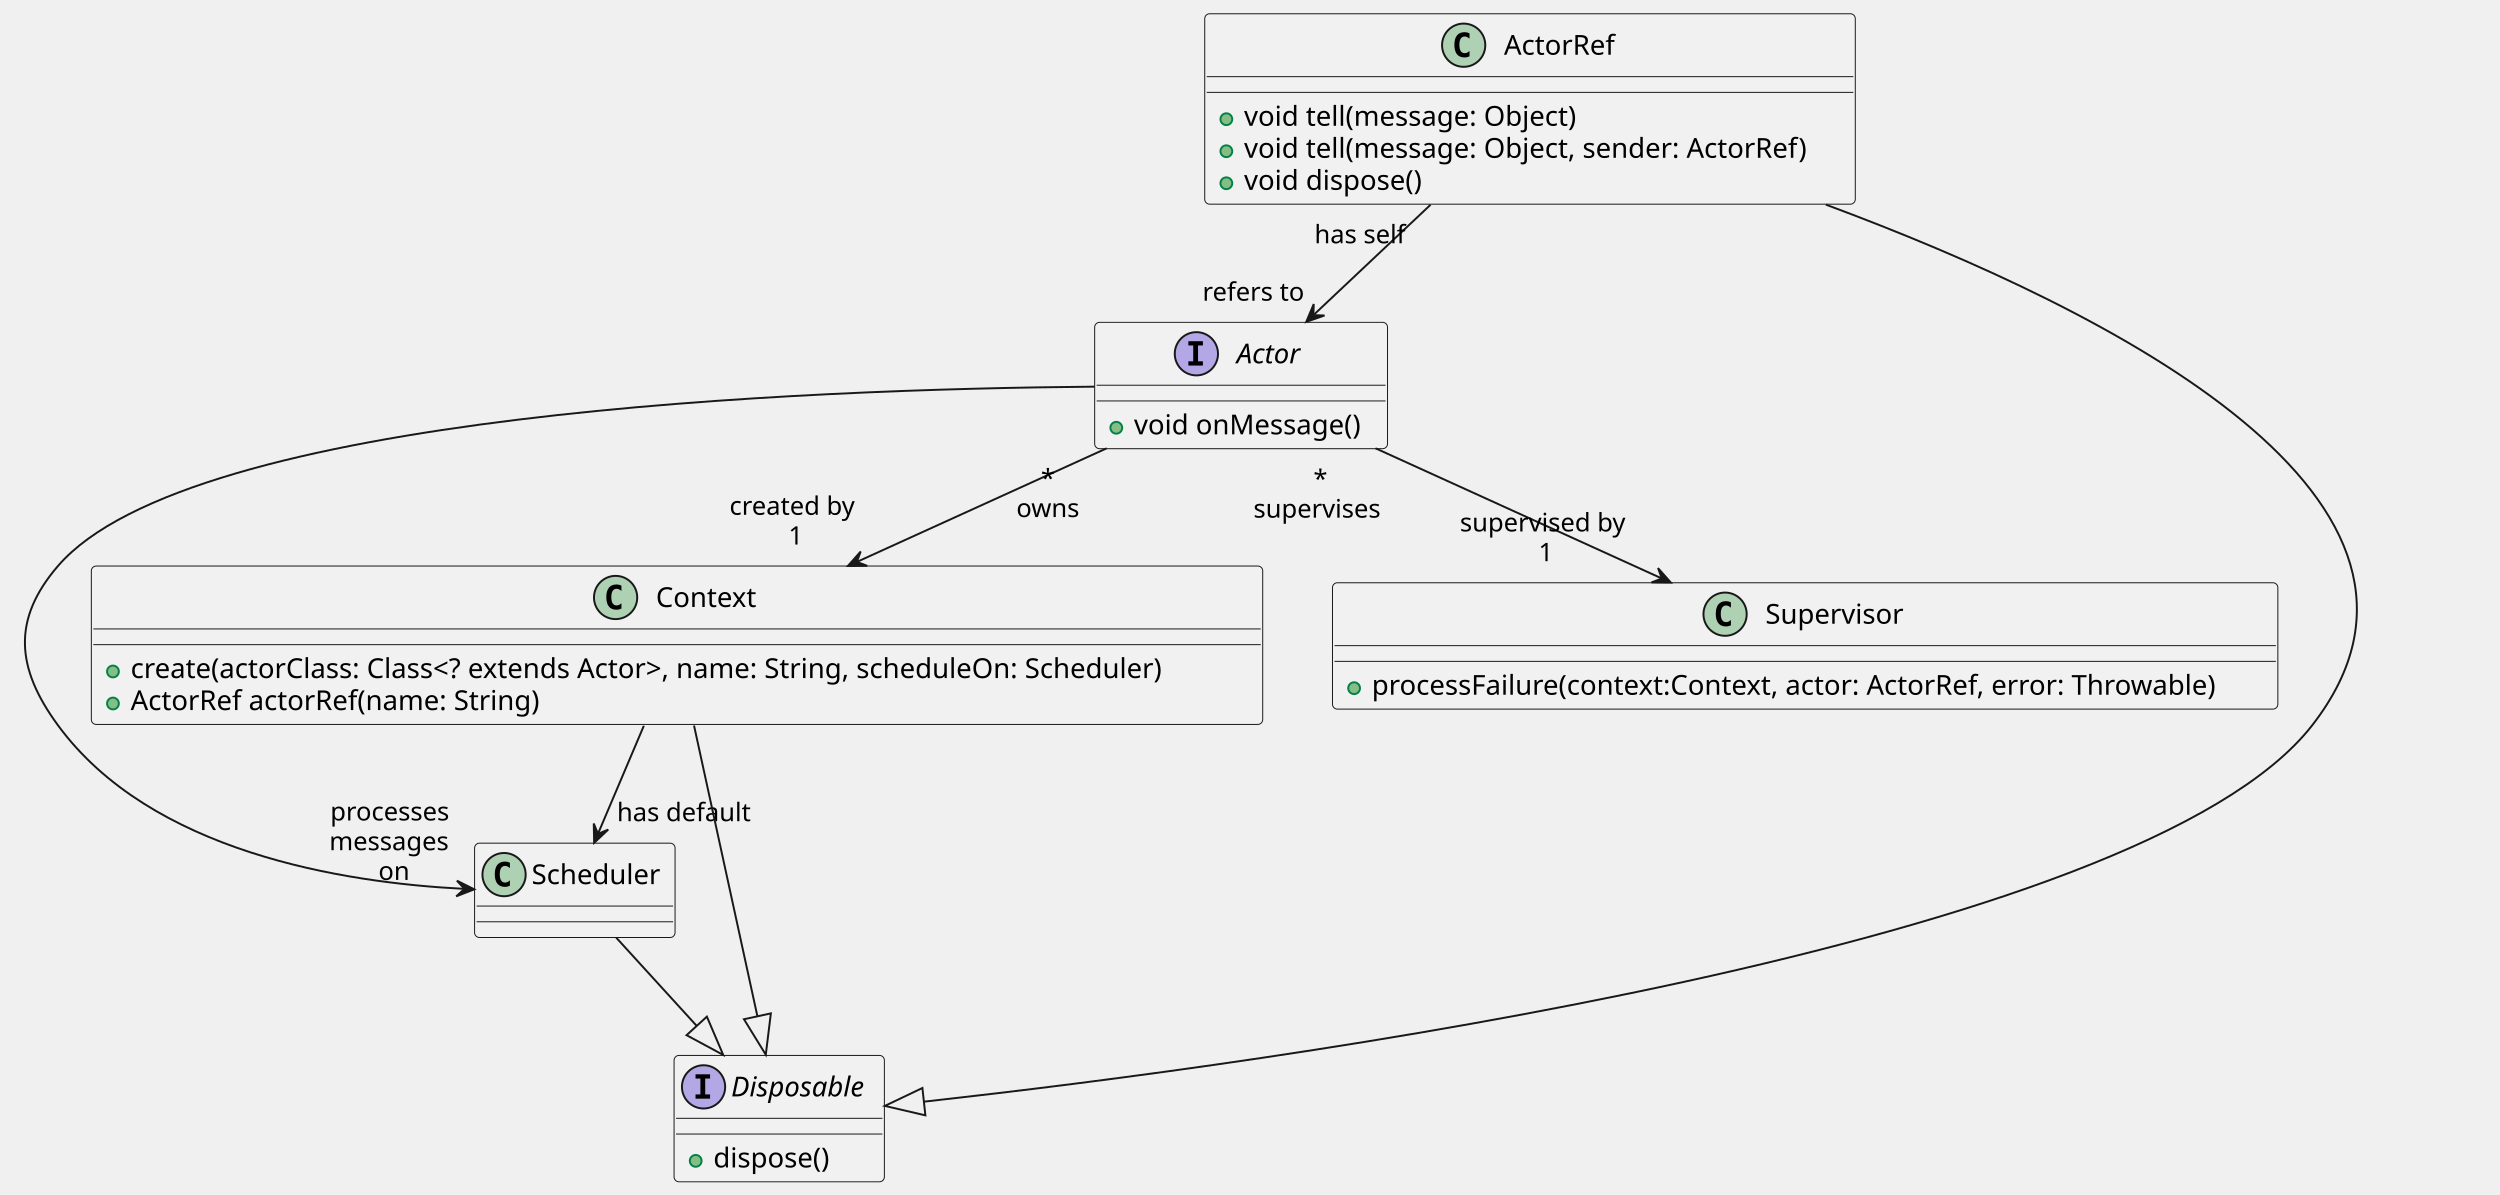
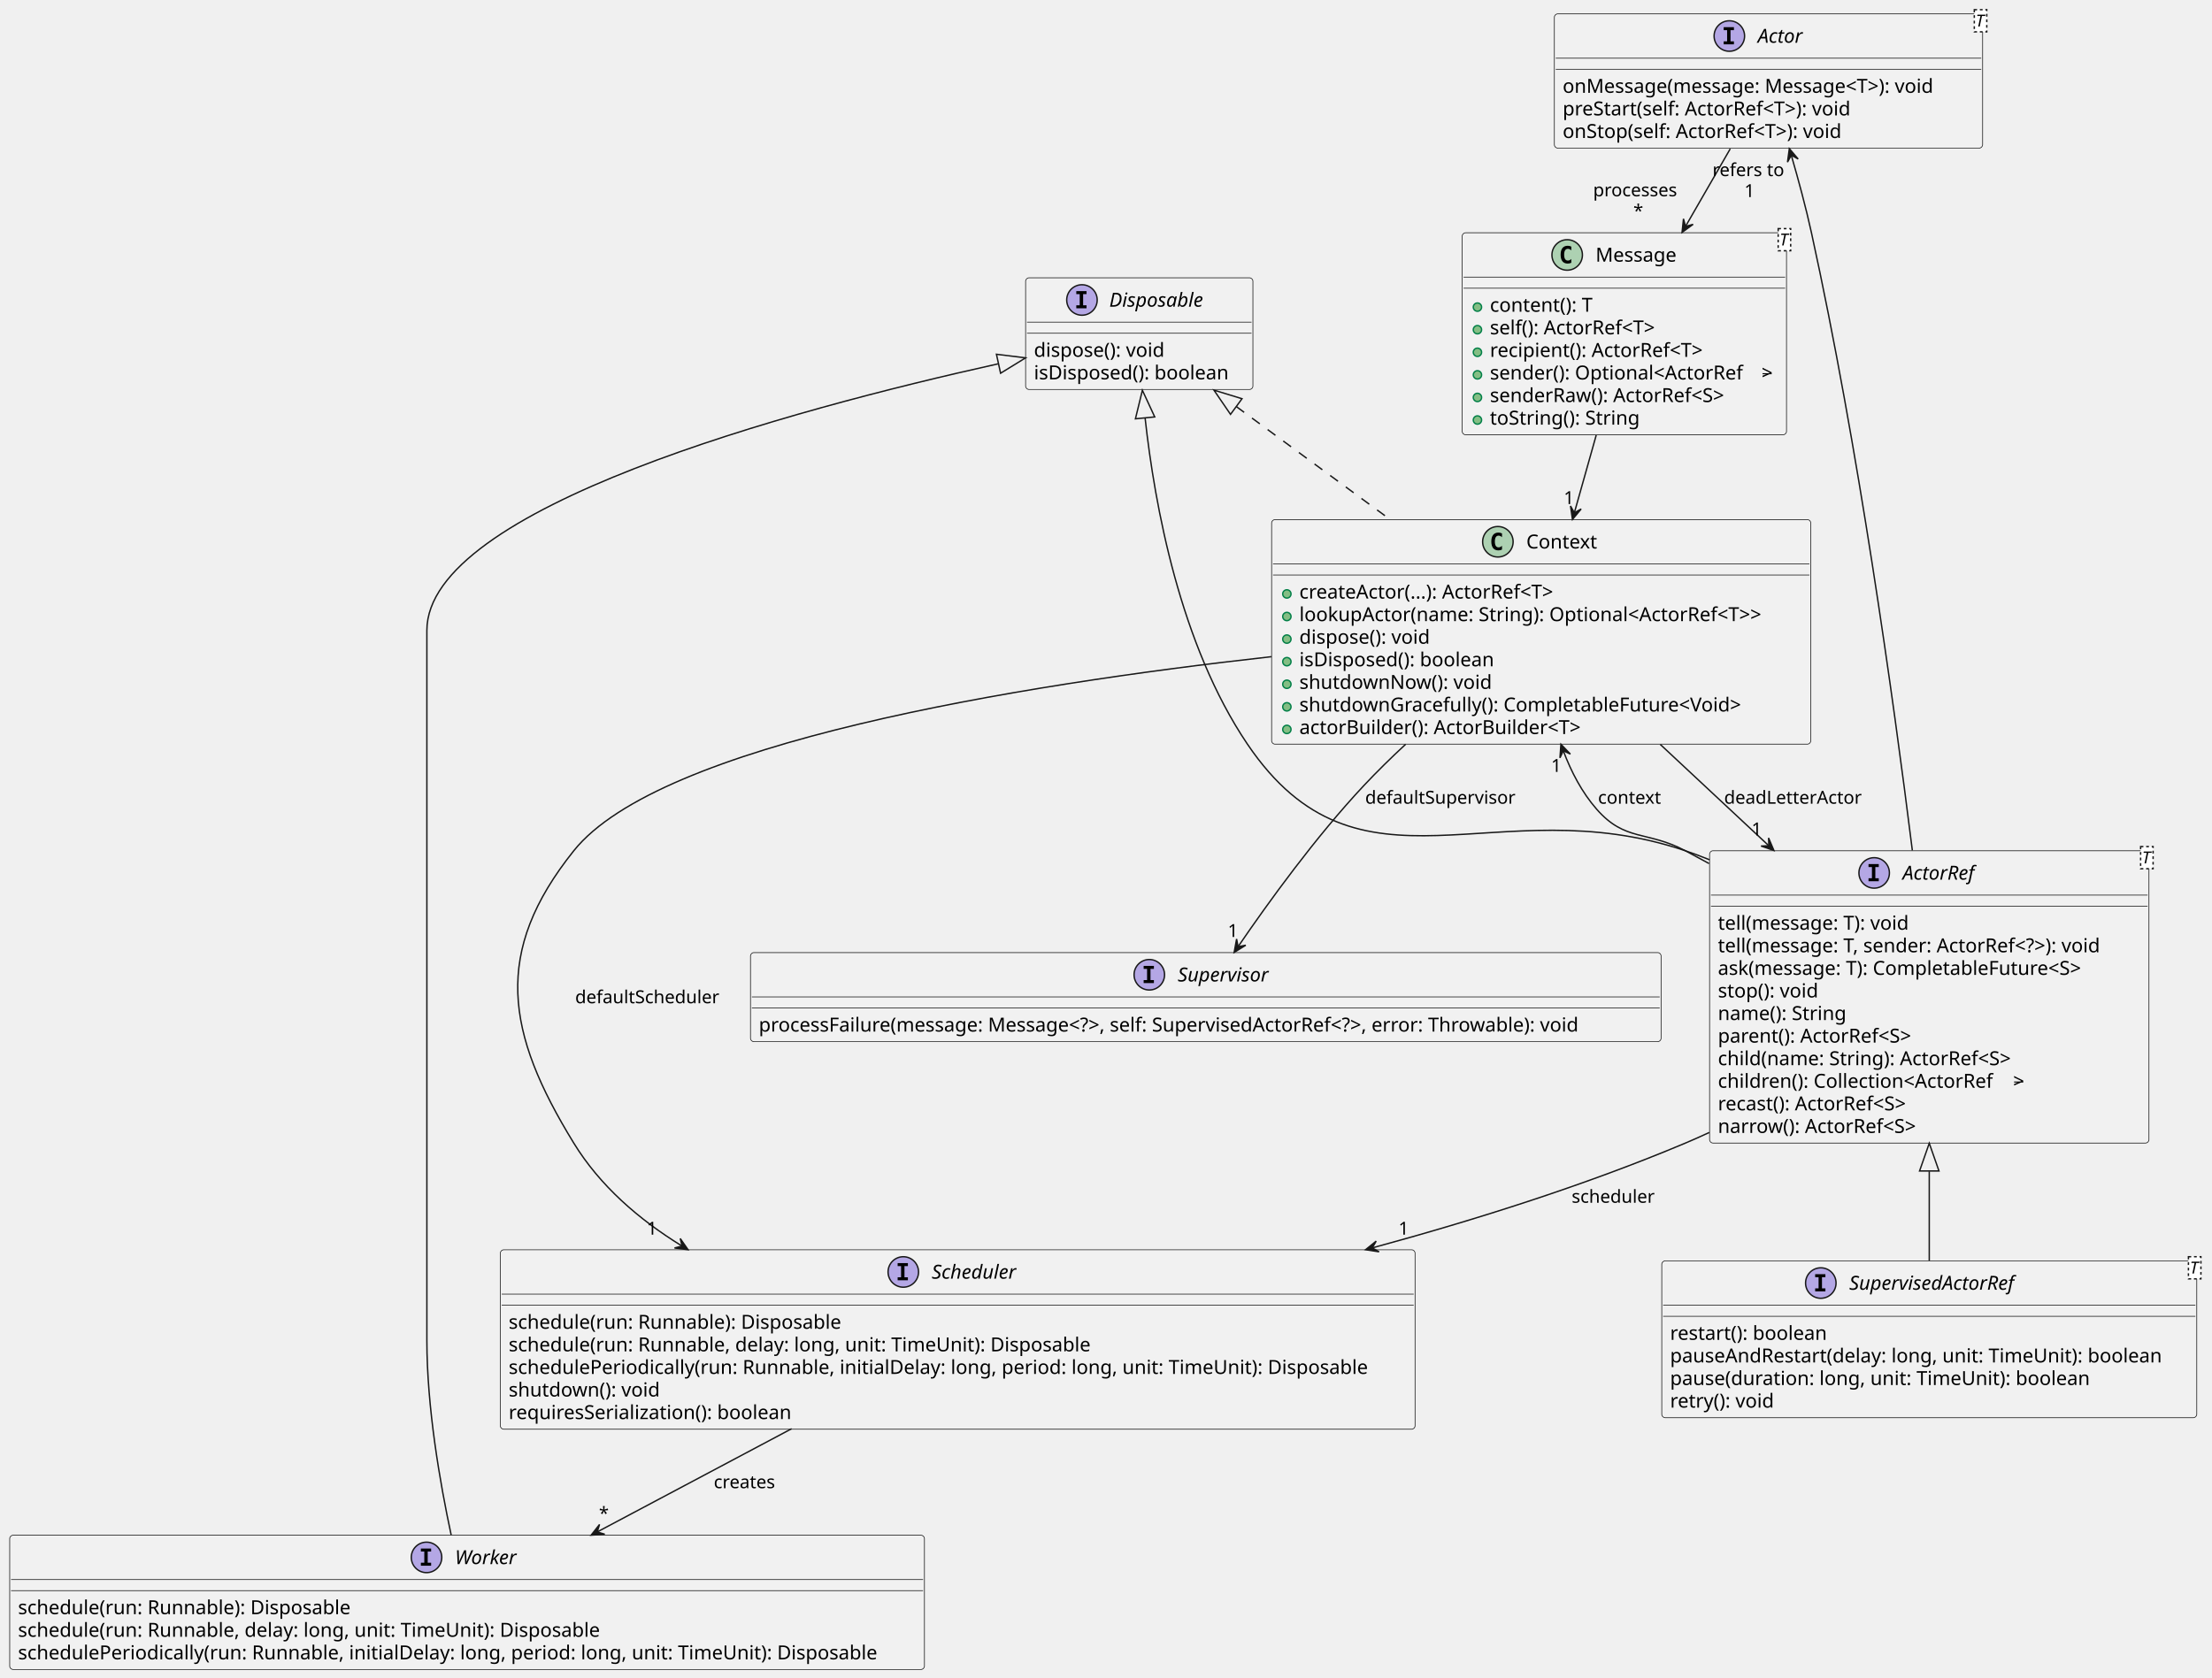
- <svg xmlns="http://www.w3.org/2000/svg" contentStyleType="text/css" height="608px" preserveAspectRatio="none" style="width:1272px;height:608px;background:#FFFFFF;" version="1.1" viewBox="0 0 1272 608" width="1272px" zoomAndPan="magnify">
+ <svg xmlns="http://www.w3.org/2000/svg" xmlns:xlink="http://www.w3.org/1999/xlink" contentStyleType="text/css" height="1211px" preserveAspectRatio="none" style="width:1596px;height:1211px;background:#FFFFFF;" version="1.1" viewBox="0 0 1596 1211" width="1596px" zoomAndPan="magnify">
  <defs />
  <g>
-     <g id="elem_ActorRef">
-       <rect codeLine="2" fill="#F1F1F1" height="96.891" id="ActorRef" rx="2.5" ry="2.5" style="stroke:#181818;stroke-width:0.5;" width="331" x="612.97" y="7" />
-       <ellipse cx="744.72" cy="23" fill="#ADD1B2" rx="11" ry="11" style="stroke:#181818;stroke-width:1.0;" />
-       <path d="M747.689,28.641 Q747.111,28.938 746.47,29.078 Q745.829,29.234 745.126,29.234 Q742.626,29.234 741.298,27.594 Q739.986,25.938 739.986,22.812 Q739.986,19.688 741.298,18.031 Q742.626,16.375 745.126,16.375 Q745.829,16.375 746.47,16.531 Q747.126,16.688 747.689,16.984 L747.689,19.703 Q747.064,19.125 746.47,18.859 Q745.876,18.578 745.251,18.578 Q743.908,18.578 743.22,19.656 Q742.533,20.719 742.533,22.812 Q742.533,24.906 743.22,25.984 Q743.908,27.047 745.251,27.047 Q745.876,27.047 746.47,26.781 Q747.064,26.5 747.689,25.922 L747.689,28.641 Z " fill="#000000" />
-       <text fill="#000000" font-family="sans-serif" font-size="14" lengthAdjust="spacing" textLength="59" x="765.22" y="27.847">ActorRef</text>
-       <line style="stroke:#181818;stroke-width:0.5;" x1="613.97" x2="942.97" y1="39" y2="39" />
-       <line style="stroke:#181818;stroke-width:0.5;" x1="613.97" x2="942.97" y1="47" y2="47" />
-       <ellipse cx="623.97" cy="60.648" fill="#84BE84" rx="3" ry="3" style="stroke:#038048;stroke-width:1.0;" />
-       <text fill="#000000" font-family="sans-serif" font-size="14" lengthAdjust="spacing" textLength="180" x="632.97" y="63.995">void tell(message: Object)</text>
-       <ellipse cx="623.97" cy="76.945" fill="#84BE84" rx="3" ry="3" style="stroke:#038048;stroke-width:1.0;" />
-       <text fill="#000000" font-family="sans-serif" font-size="14" lengthAdjust="spacing" textLength="305" x="632.97" y="80.292">void tell(message: Object, sender: ActorRef)</text>
-       <ellipse cx="623.97" cy="93.242" fill="#84BE84" rx="3" ry="3" style="stroke:#038048;stroke-width:1.0;" />
-       <text fill="#000000" font-family="sans-serif" font-size="14" lengthAdjust="spacing" textLength="97" x="632.97" y="96.589">void dispose()</text>
-     </g>
-     <g id="elem_Actor">
-       <rect codeLine="8" fill="#F1F1F1" height="64.297" id="Actor" rx="2.5" ry="2.5" style="stroke:#181818;stroke-width:0.5;" width="149" x="556.97" y="164" />
-       <ellipse cx="608.72" cy="180" fill="#B4A7E5" rx="11" ry="11" style="stroke:#181818;stroke-width:1.0;" />
-       <path d="M604.642,175.766 L604.642,173.609 L612.033,173.609 L612.033,175.766 L609.564,175.766 L609.564,183.844 L612.033,183.844 L612.033,186 L604.642,186 L604.642,183.844 L607.111,183.844 L607.111,175.766 L604.642,175.766 Z " fill="#000000" />
-       <text fill="#000000" font-family="sans-serif" font-size="14" font-style="italic" lengthAdjust="spacing" textLength="37" x="629.22" y="184.847">Actor</text>
-       <line style="stroke:#181818;stroke-width:0.5;" x1="557.97" x2="704.97" y1="196" y2="196" />
-       <line style="stroke:#181818;stroke-width:0.5;" x1="557.97" x2="704.97" y1="204" y2="204" />
-       <ellipse cx="567.97" cy="217.648" fill="#84BE84" rx="3" ry="3" style="stroke:#038048;stroke-width:1.0;" />
-       <text fill="#000000" font-family="sans-serif" font-size="14" lengthAdjust="spacing" textLength="123" x="576.97" y="220.995">void onMessage()</text>
-     </g>
-     <g id="elem_Context">
-       <rect codeLine="12" fill="#F1F1F1" height="80.594" id="Context" rx="2.5" ry="2.5" style="stroke:#181818;stroke-width:0.5;" width="596" x="46.47" y="288" />
-       <ellipse cx="313.22" cy="304" fill="#ADD1B2" rx="11" ry="11" style="stroke:#181818;stroke-width:1.0;" />
-       <path d="M316.189,309.641 Q315.611,309.938 314.97,310.078 Q314.329,310.234 313.626,310.234 Q311.126,310.234 309.798,308.594 Q308.486,306.938 308.486,303.812 Q308.486,300.688 309.798,299.031 Q311.126,297.375 313.626,297.375 Q314.329,297.375 314.97,297.531 Q315.626,297.688 316.189,297.984 L316.189,300.703 Q315.564,300.125 314.97,299.859 Q314.376,299.578 313.751,299.578 Q312.408,299.578 311.72,300.656 Q311.033,301.719 311.033,303.812 Q311.033,305.906 311.72,306.984 Q312.408,308.047 313.751,308.047 Q314.376,308.047 314.97,307.781 Q315.564,307.5 316.189,306.922 L316.189,309.641 Z " fill="#000000" />
-       <text fill="#000000" font-family="sans-serif" font-size="14" lengthAdjust="spacing" textLength="54" x="333.72" y="308.847">Context</text>
-       <line style="stroke:#181818;stroke-width:0.5;" x1="47.47" x2="641.47" y1="320" y2="320" />
-       <line style="stroke:#181818;stroke-width:0.5;" x1="47.47" x2="641.47" y1="328" y2="328" />
-       <ellipse cx="57.47" cy="341.648" fill="#84BE84" rx="3" ry="3" style="stroke:#038048;stroke-width:1.0;" />
-       <text fill="#000000" font-family="sans-serif" font-size="14" lengthAdjust="spacing" textLength="570" x="66.47" y="344.995">create(actorClass: Class&lt;? extends Actor&gt;, name: String, scheduleOn: Scheduler)</text>
-       <ellipse cx="57.47" cy="357.945" fill="#84BE84" rx="3" ry="3" style="stroke:#038048;stroke-width:1.0;" />
-       <text fill="#000000" font-family="sans-serif" font-size="14" lengthAdjust="spacing" textLength="219" x="66.47" y="361.292">ActorRef actorRef(name: String)</text>
-     </g>
-     <g id="elem_Scheduler">
-       <rect codeLine="17" fill="#F1F1F1" height="48" id="Scheduler" rx="2.5" ry="2.5" style="stroke:#181818;stroke-width:0.5;" width="102" x="241.47" y="429" />
-       <ellipse cx="256.47" cy="445" fill="#ADD1B2" rx="11" ry="11" style="stroke:#181818;stroke-width:1.0;" />
-       <path d="M259.439,450.641 Q258.861,450.938 258.22,451.078 Q257.579,451.234 256.876,451.234 Q254.376,451.234 253.048,449.594 Q251.736,447.938 251.736,444.812 Q251.736,441.688 253.048,440.031 Q254.376,438.375 256.876,438.375 Q257.579,438.375 258.22,438.531 Q258.876,438.688 259.439,438.984 L259.439,441.703 Q258.814,441.125 258.22,440.859 Q257.626,440.578 257.001,440.578 Q255.657,440.578 254.97,441.656 Q254.282,442.719 254.282,444.812 Q254.282,446.906 254.97,447.984 Q255.657,449.047 257.001,449.047 Q257.626,449.047 258.22,448.781 Q258.814,448.5 259.439,447.922 L259.439,450.641 Z " fill="#000000" />
-       <text fill="#000000" font-family="sans-serif" font-size="14" lengthAdjust="spacing" textLength="70" x="270.47" y="449.847">Scheduler</text>
-       <line style="stroke:#181818;stroke-width:0.5;" x1="242.47" x2="342.47" y1="461" y2="461" />
-       <line style="stroke:#181818;stroke-width:0.5;" x1="242.47" x2="342.47" y1="469" y2="469" />
-     </g>
-     <g id="elem_Supervisor">
-       <rect codeLine="21" fill="#F1F1F1" height="64.297" id="Supervisor" rx="2.5" ry="2.5" style="stroke:#181818;stroke-width:0.5;" width="481" x="677.97" y="296.5" />
-       <ellipse cx="877.72" cy="312.5" fill="#ADD1B2" rx="11" ry="11" style="stroke:#181818;stroke-width:1.0;" />
-       <path d="M880.689,318.141 Q880.111,318.438 879.47,318.578 Q878.829,318.734 878.126,318.734 Q875.626,318.734 874.298,317.094 Q872.986,315.438 872.986,312.312 Q872.986,309.188 874.298,307.531 Q875.626,305.875 878.126,305.875 Q878.829,305.875 879.47,306.031 Q880.126,306.188 880.689,306.484 L880.689,309.203 Q880.064,308.625 879.47,308.359 Q878.876,308.078 878.251,308.078 Q876.908,308.078 876.22,309.156 Q875.533,310.219 875.533,312.312 Q875.533,314.406 876.22,315.484 Q876.908,316.547 878.251,316.547 Q878.876,316.547 879.47,316.281 Q880.064,316 880.689,315.422 L880.689,318.141 Z " fill="#000000" />
-       <text fill="#000000" font-family="sans-serif" font-size="14" lengthAdjust="spacing" textLength="73" x="898.22" y="317.347">Supervisor</text>
-       <line style="stroke:#181818;stroke-width:0.5;" x1="678.97" x2="1157.97" y1="328.5" y2="328.5" />
-       <line style="stroke:#181818;stroke-width:0.5;" x1="678.97" x2="1157.97" y1="336.5" y2="336.5" />
-       <ellipse cx="688.97" cy="350.148" fill="#84BE84" rx="3" ry="3" style="stroke:#038048;stroke-width:1.0;" />
-       <text fill="#000000" font-family="sans-serif" font-size="14" lengthAdjust="spacing" textLength="455" x="697.97" y="353.495">processFailure(context:Context, actor: ActorRef, error: Throwable)</text>
-     </g>
-     <g id="elem_Disposable">
-       <rect codeLine="25" fill="#F1F1F1" height="64.297" id="Disposable" rx="2.5" ry="2.5" style="stroke:#181818;stroke-width:0.5;" width="107" x="342.97" y="537" />
-       <ellipse cx="357.97" cy="553" fill="#B4A7E5" rx="11" ry="11" style="stroke:#181818;stroke-width:1.0;" />
-       <path d="M353.892,548.766 L353.892,546.609 L361.283,546.609 L361.283,548.766 L358.814,548.766 L358.814,556.844 L361.283,556.844 L361.283,559 L353.892,559 L353.892,556.844 L356.361,556.844 L356.361,548.766 L353.892,548.766 Z " fill="#000000" />
-       <text fill="#000000" font-family="sans-serif" font-size="14" font-style="italic" lengthAdjust="spacing" textLength="75" x="371.97" y="557.847">Disposable</text>
-       <line style="stroke:#181818;stroke-width:0.5;" x1="343.97" x2="448.97" y1="569" y2="569" />
-       <line style="stroke:#181818;stroke-width:0.5;" x1="343.97" x2="448.97" y1="577" y2="577" />
-       <ellipse cx="353.97" cy="590.648" fill="#84BE84" rx="3" ry="3" style="stroke:#038048;stroke-width:1.0;" />
-       <text fill="#000000" font-family="sans-serif" font-size="14" lengthAdjust="spacing" textLength="65" x="362.97" y="593.995">dispose()</text>
-     </g>
-     <g id="link_ActorRef_Actor">
-       <path codeLine="29" d="M727.88,104.16 C708.43,122.5 686.59,143.07 668.62,160 " fill="none" id="ActorRef-to-Actor" style="stroke:#181818;stroke-width:1.0;" />
-       <polygon fill="#181818" points="664.62,163.77,673.915,160.514,668.261,160.343,668.432,154.689,664.62,163.77" style="stroke:#181818;stroke-width:1.0;" />
-       <text fill="#000000" font-family="sans-serif" font-size="13" lengthAdjust="spacing" textLength="49" x="668.79" y="123.79">has self</text>
-       <text fill="#000000" font-family="sans-serif" font-size="13" lengthAdjust="spacing" textLength="54" x="611.831" y="152.999">refers to</text>
-     </g>
-     <g id="link_Actor_Scheduler">
-       <path codeLine="30" d="M556.95,196.73 C411.19,197.95 96.72,209.82 29.47,288 C6,315.29 8.19,339.97 29.47,369 C76.69,433.42 174.04,449.12 236.14,452.25 " fill="none" id="Actor-to-Scheduler" style="stroke:#181818;stroke-width:1.0;" />
-       <polygon fill="#181818" points="241.29,452.49,232.482,448.083,236.295,452.262,232.117,456.075,241.29,452.49" style="stroke:#181818;stroke-width:1.0;" />
-       <text fill="#000000" font-family="sans-serif" font-size="13" lengthAdjust="spacing" textLength="65" x="168.03" y="417.454">processes</text>
-       <text fill="#000000" font-family="sans-serif" font-size="13" lengthAdjust="spacing" textLength="66" x="167.53" y="432.587">messages</text>
-       <text fill="#000000" font-family="sans-serif" font-size="13" lengthAdjust="spacing" textLength="16" x="192.53" y="447.72">on</text>
-     </g>
-     <g id="link_Actor_Supervisor">
-       <path codeLine="31" d="M699.85,228.09 C743.77,248.06 800.77,273.98 845.55,294.34 " fill="none" id="Actor-to-Supervisor" style="stroke:#181818;stroke-width:1.0;" />
-       <polygon fill="#181818" points="850.12,296.42,843.591,289.047,845.571,294.346,840.272,296.326,850.12,296.42" style="stroke:#181818;stroke-width:1.0;" />
-       <text fill="#000000" font-family="sans-serif" font-size="13" lengthAdjust="spacing" textLength="7" x="668.259" y="248.248">*</text>
-       <text fill="#000000" font-family="sans-serif" font-size="13" lengthAdjust="spacing" textLength="68" x="637.759" y="263.381">supervises</text>
-       <text fill="#000000" font-family="sans-serif" font-size="13" lengthAdjust="spacing" textLength="88" x="742.81" y="270.392">supervised by</text>
-       <text fill="#000000" font-family="sans-serif" font-size="13" lengthAdjust="spacing" textLength="8" x="782.81" y="285.525">1</text>
-     </g>
-     <g id="link_Actor_Context">
-       <path codeLine="32" d="M563.09,228.09 C525.1,245.37 477.32,267.1 436.12,285.83 " fill="none" id="Actor-to-Context" style="stroke:#181818;stroke-width:1.0;" />
-       <polygon fill="#181818" points="431.39,287.98,441.238,287.886,435.939,285.906,437.919,280.607,431.39,287.98" style="stroke:#181818;stroke-width:1.0;" />
-       <text fill="#000000" font-family="sans-serif" font-size="13" lengthAdjust="spacing" textLength="7" x="529.615" y="247.954">*</text>
-       <text fill="#000000" font-family="sans-serif" font-size="13" lengthAdjust="spacing" textLength="32" x="517.115" y="263.086">owns</text>
-       <text fill="#000000" font-family="sans-serif" font-size="13" lengthAdjust="spacing" textLength="68" x="371.163" y="261.942">created by</text>
-       <text fill="#000000" font-family="sans-serif" font-size="13" lengthAdjust="spacing" textLength="8" x="401.163" y="277.075">1</text>
+     <a href="java:com.github.davidmoten.reels.Actor" target="_top" title="java:com.github.davidmoten.reels.Actor" xlink:actuate="onRequest" xlink:href="java:com.github.davidmoten.reels.Actor" xlink:show="new" xlink:title="java:com.github.davidmoten.reels.Actor" xlink:type="simple">
+       <g id="elem_Actor_T_">
+         <rect codeLine="1" fill="#F1F1F1" height="96.891" id="Actor_T_" rx="2.5" ry="2.5" style="stroke:#181818;stroke-width:0.5;" width="309" x="1121.5" y="10" />
+         <ellipse cx="1247.75" cy="26" fill="#B4A7E5" rx="11" ry="11" style="stroke:#181818;stroke-width:1.0;" />
+         <path d="M1243.672,21.766 L1243.672,19.609 L1251.062,19.609 L1251.062,21.766 L1248.594,21.766 L1248.594,29.844 L1251.062,29.844 L1251.062,32 L1243.672,32 L1243.672,29.844 L1246.141,29.844 L1246.141,21.766 L1243.672,21.766 Z " fill="#000000" />
+         <text fill="#000000" font-family="sans-serif" font-size="14" font-style="italic" lengthAdjust="spacing" textLength="37" x="1268.25" y="30.847">Actor</text>
+         <rect fill="#FFFFFF" height="15.969" style="stroke:#181818;stroke-width:1.0;stroke-dasharray:2.0,2.0;" width="9" x="1424.5" y="7" />
+         <text fill="#000000" font-family="sans-serif" font-size="12" font-style="italic" lengthAdjust="spacing" textLength="7" x="1425.5" y="19.139">T</text>
+         <line style="stroke:#181818;stroke-width:0.5;" x1="1122.5" x2="1429.5" y1="42" y2="42" />
+         <line style="stroke:#181818;stroke-width:0.5;" x1="1122.5" x2="1429.5" y1="50" y2="50" />
+         <text fill="#000000" font-family="sans-serif" font-size="14" lengthAdjust="spacing" textLength="297" x="1127.5" y="66.995">onMessage(message: Message&lt;T&gt;): void</text>
+         <text fill="#000000" font-family="sans-serif" font-size="14" lengthAdjust="spacing" textLength="227" x="1127.5" y="83.292">preStart(self: ActorRef&lt;T&gt;): void</text>
+         <text fill="#000000" font-family="sans-serif" font-size="14" lengthAdjust="spacing" textLength="222" x="1127.5" y="99.589">onStop(self: ActorRef&lt;T&gt;): void</text>
+       </g>
+     </a>
+     <a href="java:com.github.davidmoten.reels.ActorRef" target="_top" title="java:com.github.davidmoten.reels.ActorRef" xlink:actuate="onRequest" xlink:href="java:com.github.davidmoten.reels.ActorRef" xlink:show="new" xlink:title="java:com.github.davidmoten.reels.ActorRef" xlink:type="simple">
+       <g id="elem_ActorRef_T_">
+         <rect codeLine="6" fill="#F1F1F1" height="210.969" id="ActorRef_T_" rx="2.5" ry="2.5" style="stroke:#181818;stroke-width:0.5;" width="317" x="1233.5" y="614" />
+         <ellipse cx="1352.25" cy="630" fill="#B4A7E5" rx="11" ry="11" style="stroke:#181818;stroke-width:1.0;" />
+         <path d="M1348.172,625.766 L1348.172,623.609 L1355.562,623.609 L1355.562,625.766 L1353.094,625.766 L1353.094,633.844 L1355.562,633.844 L1355.562,636 L1348.172,636 L1348.172,633.844 L1350.641,633.844 L1350.641,625.766 L1348.172,625.766 Z " fill="#000000" />
+         <text fill="#000000" font-family="sans-serif" font-size="14" font-style="italic" lengthAdjust="spacing" textLength="60" x="1372.75" y="634.847">ActorRef</text>
+         <rect fill="#FFFFFF" height="15.969" style="stroke:#181818;stroke-width:1.0;stroke-dasharray:2.0,2.0;" width="9" x="1544.5" y="611" />
+         <text fill="#000000" font-family="sans-serif" font-size="12" font-style="italic" lengthAdjust="spacing" textLength="7" x="1545.5" y="623.139">T</text>
+         <line style="stroke:#181818;stroke-width:0.5;" x1="1234.5" x2="1549.5" y1="646" y2="646" />
+         <line style="stroke:#181818;stroke-width:0.5;" x1="1234.5" x2="1549.5" y1="654" y2="654" />
+         <text fill="#000000" font-family="sans-serif" font-size="14" lengthAdjust="spacing" textLength="149" x="1239.5" y="670.995">tell(message: T): void</text>
+         <text fill="#000000" font-family="sans-serif" font-size="14" lengthAdjust="spacing" textLength="305" x="1239.5" y="687.292">tell(message: T, sender: ActorRef&lt;?&gt;): void</text>
+         <text fill="#000000" font-family="sans-serif" font-size="14" lengthAdjust="spacing" textLength="290" x="1239.5" y="703.589">ask(message: T): CompletableFuture&lt;S&gt;</text>
+         <text fill="#000000" font-family="sans-serif" font-size="14" lengthAdjust="spacing" textLength="78" x="1239.5" y="719.886">stop(): void</text>
+         <text fill="#000000" font-family="sans-serif" font-size="14" lengthAdjust="spacing" textLength="98" x="1239.5" y="736.183">name(): String</text>
+         <text fill="#000000" font-family="sans-serif" font-size="14" lengthAdjust="spacing" textLength="156" x="1239.5" y="752.48">parent(): ActorRef&lt;S&gt;</text>
+         <text fill="#000000" font-family="sans-serif" font-size="14" lengthAdjust="spacing" textLength="231" x="1239.5" y="768.776">child(name: String): ActorRef&lt;S&gt;</text>
+         <text fill="#000000" font-family="sans-serif" font-size="14" lengthAdjust="spacing" textLength="213" x="1239.5" y="785.073">children(): Collection&lt;ActorRef</text>
+         <text fill="#000000" font-family="sans-serif" font-size="14" lengthAdjust="spacing" text-decoration="line-through" textLength="12" x="1452.5" y="785.073">&gt;</text>
+         <text fill="#000000" font-family="sans-serif" font-size="14" lengthAdjust="spacing" textLength="154" x="1239.5" y="801.37">recast(): ActorRef&lt;S&gt;</text>
+         <text fill="#000000" font-family="sans-serif" font-size="14" lengthAdjust="spacing" textLength="158" x="1239.5" y="817.667">narrow(): ActorRef&lt;S&gt;</text>
+       </g>
+     </a>
+     <a href="java:com.github.davidmoten.reels.Context" target="_top" title="java:com.github.davidmoten.reels.Context" xlink:actuate="onRequest" xlink:href="java:com.github.davidmoten.reels.Context" xlink:show="new" xlink:title="java:com.github.davidmoten.reels.Context" xlink:type="simple">
+       <g id="elem_Context">
+         <rect codeLine="21" fill="#F1F1F1" height="162.078" id="Context" rx="2.5" ry="2.5" style="stroke:#181818;stroke-width:0.5;" width="389" x="917.5" y="375" />
+         <ellipse cx="1080.75" cy="391" fill="#ADD1B2" rx="11" ry="11" style="stroke:#181818;stroke-width:1.0;" />
+         <path d="M1083.719,396.641 Q1083.141,396.938 1082.5,397.078 Q1081.859,397.234 1081.156,397.234 Q1078.656,397.234 1077.328,395.594 Q1076.016,393.938 1076.016,390.812 Q1076.016,387.688 1077.328,386.031 Q1078.656,384.375 1081.156,384.375 Q1081.859,384.375 1082.5,384.531 Q1083.156,384.688 1083.719,384.984 L1083.719,387.703 Q1083.094,387.125 1082.5,386.859 Q1081.906,386.578 1081.281,386.578 Q1079.938,386.578 1079.25,387.656 Q1078.562,388.719 1078.562,390.812 Q1078.562,392.906 1079.25,393.984 Q1079.938,395.047 1081.281,395.047 Q1081.906,395.047 1082.5,394.781 Q1083.094,394.5 1083.719,393.922 L1083.719,396.641 Z " fill="#000000" />
+         <text fill="#000000" font-family="sans-serif" font-size="14" lengthAdjust="spacing" textLength="54" x="1101.25" y="395.847">Context</text>
+         <line style="stroke:#181818;stroke-width:0.5;" x1="918.5" x2="1305.5" y1="407" y2="407" />
+         <line style="stroke:#181818;stroke-width:0.5;" x1="918.5" x2="1305.5" y1="415" y2="415" />
+         <ellipse cx="928.5" cy="428.648" fill="#84BE84" rx="3" ry="3" style="stroke:#038048;stroke-width:1.0;" />
+         <text fill="#000000" font-family="sans-serif" font-size="14" lengthAdjust="spacing" textLength="203" x="937.5" y="431.995">createActor(...): ActorRef&lt;T&gt;</text>
+         <ellipse cx="928.5" cy="444.945" fill="#84BE84" rx="3" ry="3" style="stroke:#038048;stroke-width:1.0;" />
+         <text fill="#000000" font-family="sans-serif" font-size="14" lengthAdjust="spacing" textLength="363" x="937.5" y="448.292">lookupActor(name: String): Optional&lt;ActorRef&lt;T&gt;&gt;</text>
+         <ellipse cx="928.5" cy="461.242" fill="#84BE84" rx="3" ry="3" style="stroke:#038048;stroke-width:1.0;" />
+         <text fill="#000000" font-family="sans-serif" font-size="14" lengthAdjust="spacing" textLength="102" x="937.5" y="464.589">dispose(): void</text>
+         <ellipse cx="928.5" cy="477.539" fill="#84BE84" rx="3" ry="3" style="stroke:#038048;stroke-width:1.0;" />
+         <text fill="#000000" font-family="sans-serif" font-size="14" lengthAdjust="spacing" textLength="152" x="937.5" y="480.886">isDisposed(): boolean</text>
+         <ellipse cx="928.5" cy="493.836" fill="#84BE84" rx="3" ry="3" style="stroke:#038048;stroke-width:1.0;" />
+         <text fill="#000000" font-family="sans-serif" font-size="14" lengthAdjust="spacing" textLength="146" x="937.5" y="497.183">shutdownNow(): void</text>
+         <ellipse cx="928.5" cy="510.133" fill="#84BE84" rx="3" ry="3" style="stroke:#038048;stroke-width:1.0;" />
+         <text fill="#000000" font-family="sans-serif" font-size="14" lengthAdjust="spacing" textLength="341" x="937.5" y="513.48">shutdownGracefully(): CompletableFuture&lt;Void&gt;</text>
+         <ellipse cx="928.5" cy="526.43" fill="#84BE84" rx="3" ry="3" style="stroke:#038048;stroke-width:1.0;" />
+         <text fill="#000000" font-family="sans-serif" font-size="14" lengthAdjust="spacing" textLength="219" x="937.5" y="529.776">actorBuilder(): ActorBuilder&lt;T&gt;</text>
+       </g>
+     </a>
+     <a href="java:com.github.davidmoten.reels.Scheduler" target="_top" title="java:com.github.davidmoten.reels.Scheduler" xlink:actuate="onRequest" xlink:href="java:com.github.davidmoten.reels.Scheduler" xlink:show="new" xlink:title="java:com.github.davidmoten.reels.Scheduler" xlink:type="simple">
+       <g id="elem_Scheduler">
+         <rect codeLine="48" fill="#F1F1F1" height="129.484" id="Scheduler" rx="2.5" ry="2.5" style="stroke:#181818;stroke-width:0.5;" width="660" x="361" y="902" />
+         <ellipse cx="651.75" cy="918" fill="#B4A7E5" rx="11" ry="11" style="stroke:#181818;stroke-width:1.0;" />
+         <path d="M647.672,913.766 L647.672,911.609 L655.062,911.609 L655.062,913.766 L652.594,913.766 L652.594,921.844 L655.062,921.844 L655.062,924 L647.672,924 L647.672,921.844 L650.141,921.844 L650.141,913.766 L647.672,913.766 Z " fill="#000000" />
+         <text fill="#000000" font-family="sans-serif" font-size="14" font-style="italic" lengthAdjust="spacing" textLength="70" x="672.25" y="922.847">Scheduler</text>
+         <line style="stroke:#181818;stroke-width:0.5;" x1="362" x2="1020" y1="934" y2="934" />
+         <line style="stroke:#181818;stroke-width:0.5;" x1="362" x2="1020" y1="942" y2="942" />
+         <text fill="#000000" font-family="sans-serif" font-size="14" lengthAdjust="spacing" textLength="258" x="367" y="958.995">schedule(run: Runnable): Disposable</text>
+         <text fill="#000000" font-family="sans-serif" font-size="14" lengthAdjust="spacing" textLength="445" x="367" y="975.292">schedule(run: Runnable, delay: long, unit: TimeUnit): Disposable</text>
+         <text fill="#000000" font-family="sans-serif" font-size="14" lengthAdjust="spacing" textLength="648" x="367" y="991.589">schedulePeriodically(run: Runnable, initialDelay: long, period: long, unit: TimeUnit): Disposable</text>
+         <text fill="#000000" font-family="sans-serif" font-size="14" lengthAdjust="spacing" textLength="116" x="367" y="1007.886">shutdown(): void</text>
+         <text fill="#000000" font-family="sans-serif" font-size="14" lengthAdjust="spacing" textLength="214" x="367" y="1024.183">requiresSerialization(): boolean</text>
+       </g>
+     </a>
+     <a href="java:com.github.davidmoten.reels.Disposable" target="_top" title="java:com.github.davidmoten.reels.Disposable" xlink:actuate="onRequest" xlink:href="java:com.github.davidmoten.reels.Disposable" xlink:show="new" xlink:title="java:com.github.davidmoten.reels.Disposable" xlink:type="simple">
+       <g id="elem_Disposable">
+         <rect codeLine="35" fill="#F1F1F1" height="80.594" id="Disposable" rx="2.5" ry="2.5" style="stroke:#181818;stroke-width:0.5;" width="164" x="740" y="200.5" />
+         <ellipse cx="780.65" cy="216.5" fill="#B4A7E5" rx="11" ry="11" style="stroke:#181818;stroke-width:1.0;" />
+         <path d="M776.572,212.266 L776.572,210.109 L783.962,210.109 L783.962,212.266 L781.494,212.266 L781.494,220.344 L783.962,220.344 L783.962,222.5 L776.572,222.5 L776.572,220.344 L779.041,220.344 L779.041,212.266 L776.572,212.266 Z " fill="#000000" />
+         <text fill="#000000" font-family="sans-serif" font-size="14" font-style="italic" lengthAdjust="spacing" textLength="75" x="800.35" y="221.347">Disposable</text>
+         <line style="stroke:#181818;stroke-width:0.5;" x1="741" x2="903" y1="232.5" y2="232.5" />
+         <line style="stroke:#181818;stroke-width:0.5;" x1="741" x2="903" y1="240.5" y2="240.5" />
+         <text fill="#000000" font-family="sans-serif" font-size="14" lengthAdjust="spacing" textLength="102" x="746" y="257.495">dispose(): void</text>
+         <text fill="#000000" font-family="sans-serif" font-size="14" lengthAdjust="spacing" textLength="152" x="746" y="273.792">isDisposed(): boolean</text>
+       </g>
+     </a>
+     <a href="java:com.github.davidmoten.reels.Supervisor" target="_top" title="java:com.github.davidmoten.reels.Supervisor" xlink:actuate="onRequest" xlink:href="java:com.github.davidmoten.reels.Supervisor" xlink:show="new" xlink:title="java:com.github.davidmoten.reels.Supervisor" xlink:type="simple">
+       <g id="elem_Supervisor">
+         <rect codeLine="65" fill="#F1F1F1" height="64.297" id="Supervisor" rx="2.5" ry="2.5" style="stroke:#181818;stroke-width:0.5;" width="657" x="541.5" y="687.5" />
+         <ellipse cx="829.25" cy="703.5" fill="#B4A7E5" rx="11" ry="11" style="stroke:#181818;stroke-width:1.0;" />
+         <path d="M825.172,699.266 L825.172,697.109 L832.562,697.109 L832.562,699.266 L830.094,699.266 L830.094,707.344 L832.562,707.344 L832.562,709.5 L825.172,709.5 L825.172,707.344 L827.641,707.344 L827.641,699.266 L825.172,699.266 Z " fill="#000000" />
+         <text fill="#000000" font-family="sans-serif" font-size="14" font-style="italic" lengthAdjust="spacing" textLength="73" x="849.75" y="708.347">Supervisor</text>
+         <line style="stroke:#181818;stroke-width:0.5;" x1="542.5" x2="1197.5" y1="719.5" y2="719.5" />
+         <line style="stroke:#181818;stroke-width:0.5;" x1="542.5" x2="1197.5" y1="727.5" y2="727.5" />
+         <text fill="#000000" font-family="sans-serif" font-size="14" lengthAdjust="spacing" textLength="645" x="547.5" y="744.495">processFailure(message: Message&lt;?&gt;, self: SupervisedActorRef&lt;?&gt;, error: Throwable): void</text>
+       </g>
+     </a>
+     <a href="java:com.github.davidmoten.reels.Message" target="_top" title="java:com.github.davidmoten.reels.Message" xlink:actuate="onRequest" xlink:href="java:com.github.davidmoten.reels.Message" xlink:show="new" xlink:title="java:com.github.davidmoten.reels.Message" xlink:type="simple">
+       <g id="elem_Message_T_">
+         <rect codeLine="39" fill="#F1F1F1" height="145.781" id="Message_T_" rx="2.5" ry="2.5" style="stroke:#181818;stroke-width:0.5;" width="234" x="1055" y="168" />
+         <ellipse cx="1130.75" cy="184" fill="#ADD1B2" rx="11" ry="11" style="stroke:#181818;stroke-width:1.0;" />
+         <path d="M1133.719,189.641 Q1133.141,189.938 1132.5,190.078 Q1131.859,190.234 1131.156,190.234 Q1128.656,190.234 1127.328,188.594 Q1126.016,186.938 1126.016,183.812 Q1126.016,180.688 1127.328,179.031 Q1128.656,177.375 1131.156,177.375 Q1131.859,177.375 1132.5,177.531 Q1133.156,177.688 1133.719,177.984 L1133.719,180.703 Q1133.094,180.125 1132.5,179.859 Q1131.906,179.578 1131.281,179.578 Q1129.938,179.578 1129.25,180.656 Q1128.562,181.719 1128.562,183.812 Q1128.562,185.906 1129.25,186.984 Q1129.938,188.047 1131.281,188.047 Q1131.906,188.047 1132.5,187.781 Q1133.094,187.5 1133.719,186.922 L1133.719,189.641 Z " fill="#000000" />
+         <text fill="#000000" font-family="sans-serif" font-size="14" lengthAdjust="spacing" textLength="63" x="1151.25" y="188.847">Message</text>
+         <rect fill="#FFFFFF" height="15.969" style="stroke:#181818;stroke-width:1.0;stroke-dasharray:2.0,2.0;" width="9" x="1283" y="165" />
+         <text fill="#000000" font-family="sans-serif" font-size="12" font-style="italic" lengthAdjust="spacing" textLength="7" x="1284" y="177.139">T</text>
+         <line style="stroke:#181818;stroke-width:0.5;" x1="1056" x2="1288" y1="200" y2="200" />
+         <line style="stroke:#181818;stroke-width:0.5;" x1="1056" x2="1288" y1="208" y2="208" />
+         <ellipse cx="1066" cy="221.648" fill="#84BE84" rx="3" ry="3" style="stroke:#038048;stroke-width:1.0;" />
+         <text fill="#000000" font-family="sans-serif" font-size="14" lengthAdjust="spacing" textLength="82" x="1075" y="224.995">content(): T</text>
+         <ellipse cx="1066" cy="237.945" fill="#84BE84" rx="3" ry="3" style="stroke:#038048;stroke-width:1.0;" />
+         <text fill="#000000" font-family="sans-serif" font-size="14" lengthAdjust="spacing" textLength="135" x="1075" y="241.292">self(): ActorRef&lt;T&gt;</text>
+         <ellipse cx="1066" cy="254.242" fill="#84BE84" rx="3" ry="3" style="stroke:#038048;stroke-width:1.0;" />
+         <text fill="#000000" font-family="sans-serif" font-size="14" lengthAdjust="spacing" textLength="171" x="1075" y="257.589">recipient(): ActorRef&lt;T&gt;</text>
+         <ellipse cx="1066" cy="270.539" fill="#84BE84" rx="3" ry="3" style="stroke:#038048;stroke-width:1.0;" />
+         <text fill="#000000" font-family="sans-serif" font-size="14" lengthAdjust="spacing" textLength="196" x="1075" y="273.886">sender(): Optional&lt;ActorRef</text>
+         <text fill="#000000" font-family="sans-serif" font-size="14" lengthAdjust="spacing" text-decoration="line-through" textLength="12" x="1271" y="273.886">&gt;</text>
+         <ellipse cx="1066" cy="286.836" fill="#84BE84" rx="3" ry="3" style="stroke:#038048;stroke-width:1.0;" />
+         <text fill="#000000" font-family="sans-serif" font-size="14" lengthAdjust="spacing" textLength="189" x="1075" y="290.183">senderRaw(): ActorRef&lt;S&gt;</text>
+         <ellipse cx="1066" cy="303.133" fill="#84BE84" rx="3" ry="3" style="stroke:#038048;stroke-width:1.0;" />
+         <text fill="#000000" font-family="sans-serif" font-size="14" lengthAdjust="spacing" textLength="113" x="1075" y="306.479">toString(): String</text>
+       </g>
+     </a>
+     <a href="java:com.github.davidmoten.reels.Worker" target="_top" title="java:com.github.davidmoten.reels.Worker" xlink:actuate="onRequest" xlink:href="java:com.github.davidmoten.reels.Worker" xlink:show="new" xlink:title="java:com.github.davidmoten.reels.Worker" xlink:type="simple">
+       <g id="elem_Worker">
+         <rect codeLine="68" fill="#F1F1F1" height="96.891" id="Worker" rx="2.5" ry="2.5" style="stroke:#181818;stroke-width:0.5;" width="660" x="7" y="1108" />
+         <ellipse cx="307.75" cy="1124" fill="#B4A7E5" rx="11" ry="11" style="stroke:#181818;stroke-width:1.0;" />
+         <path d="M303.672,1119.766 L303.672,1117.609 L311.062,1117.609 L311.062,1119.766 L308.594,1119.766 L308.594,1127.844 L311.062,1127.844 L311.062,1130 L303.672,1130 L303.672,1127.844 L306.141,1127.844 L306.141,1119.766 L303.672,1119.766 Z " fill="#000000" />
+         <text fill="#000000" font-family="sans-serif" font-size="14" font-style="italic" lengthAdjust="spacing" textLength="50" x="328.25" y="1128.847">Worker</text>
+         <line style="stroke:#181818;stroke-width:0.5;" x1="8" x2="666" y1="1140" y2="1140" />
+         <line style="stroke:#181818;stroke-width:0.5;" x1="8" x2="666" y1="1148" y2="1148" />
+         <text fill="#000000" font-family="sans-serif" font-size="14" lengthAdjust="spacing" textLength="258" x="13" y="1164.995">schedule(run: Runnable): Disposable</text>
+         <text fill="#000000" font-family="sans-serif" font-size="14" lengthAdjust="spacing" textLength="445" x="13" y="1181.292">schedule(run: Runnable, delay: long, unit: TimeUnit): Disposable</text>
+         <text fill="#000000" font-family="sans-serif" font-size="14" lengthAdjust="spacing" textLength="648" x="13" y="1197.589">schedulePeriodically(run: Runnable, initialDelay: long, period: long, unit: TimeUnit): Disposable</text>
+       </g>
+     </a>
+     <a href="java:com.github.davidmoten.reels.SupervisedActorRef" target="_top" title="java:com.github.davidmoten.reels.SupervisedActorRef" xlink:actuate="onRequest" xlink:href="java:com.github.davidmoten.reels.SupervisedActorRef" xlink:show="new" xlink:title="java:com.github.davidmoten.reels.SupervisedActorRef" xlink:type="simple">
+       <g id="elem_SupervisedActorRef_T_">
+         <rect codeLine="57" fill="#F1F1F1" height="113.188" id="SupervisedActorRef_T_" rx="2.5" ry="2.5" style="stroke:#181818;stroke-width:0.5;" width="386" x="1199" y="910" />
+         <ellipse cx="1313.75" cy="926" fill="#B4A7E5" rx="11" ry="11" style="stroke:#181818;stroke-width:1.0;" />
+         <path d="M1309.672,921.766 L1309.672,919.609 L1317.062,919.609 L1317.062,921.766 L1314.594,921.766 L1314.594,929.844 L1317.062,929.844 L1317.062,932 L1309.672,932 L1309.672,929.844 L1312.141,929.844 L1312.141,921.766 L1309.672,921.766 Z " fill="#000000" />
+         <text fill="#000000" font-family="sans-serif" font-size="14" font-style="italic" lengthAdjust="spacing" textLength="137" x="1334.25" y="930.847">SupervisedActorRef</text>
+         <rect fill="#FFFFFF" height="15.969" style="stroke:#181818;stroke-width:1.0;stroke-dasharray:2.0,2.0;" width="9" x="1579" y="907" />
+         <text fill="#000000" font-family="sans-serif" font-size="12" font-style="italic" lengthAdjust="spacing" textLength="7" x="1580" y="919.139">T</text>
+         <line style="stroke:#181818;stroke-width:0.5;" x1="1200" x2="1584" y1="942" y2="942" />
+         <line style="stroke:#181818;stroke-width:0.5;" x1="1200" x2="1584" y1="950" y2="950" />
+         <text fill="#000000" font-family="sans-serif" font-size="14" lengthAdjust="spacing" textLength="120" x="1205" y="966.995">restart(): boolean</text>
+         <text fill="#000000" font-family="sans-serif" font-size="14" lengthAdjust="spacing" textLength="374" x="1205" y="983.292">pauseAndRestart(delay: long, unit: TimeUnit): boolean</text>
+         <text fill="#000000" font-family="sans-serif" font-size="14" lengthAdjust="spacing" textLength="318" x="1205" y="999.589">pause(duration: long, unit: TimeUnit): boolean</text>
+         <text fill="#000000" font-family="sans-serif" font-size="14" lengthAdjust="spacing" textLength="78" x="1205" y="1015.886">retry(): void</text>
+       </g>
+     </a>
+     <g id="link_ActorRef_T__Context">
+       <path codeLine="18" d="M1233.14,623.24 C1227.38,620.08 1221.65,616.99 1216,614 C1188.24,599.3 1172.69,607.64 1152,584 C1141.45,571.94 1133.68,557.1 1127.95,541.86 " fill="none" id="ActorRef_T_-to-Context" style="stroke:#181818;stroke-width:1.0;" />
+       <polygon fill="#181818" points="1126.24,537.13,1125.54,546.954,1127.941,541.832,1133.063,544.233,1126.24,537.13" style="stroke:#181818;stroke-width:1.0;" />
+       <text fill="#000000" font-family="sans-serif" font-size="13" lengthAdjust="spacing" textLength="48" x="1153" y="580.067">context</text>
+       <text fill="#000000" font-family="sans-serif" font-size="13" lengthAdjust="spacing" textLength="8" x="1119.152" y="557.093">1</text>
+     </g>
+     <g id="link_Context_ActorRef_T_">
+       <path codeLine="32" d="M1197.91,537.24 C1222.58,560.27 1249.9,585.79 1276.06,610.22 " fill="none" id="Context-to-ActorRef_T_" style="stroke:#181818;stroke-width:1.0;" />
+       <polygon fill="#181818" points="1279.91,613.81,1276.061,604.744,1276.255,610.398,1270.602,610.592,1279.91,613.81" style="stroke:#181818;stroke-width:1.0;" />
+       <text fill="#000000" font-family="sans-serif" font-size="13" lengthAdjust="spacing" textLength="104" x="1244" y="580.067">deadLetterActor</text>
+       <text fill="#000000" font-family="sans-serif" font-size="13" lengthAdjust="spacing" textLength="8" x="1263.747" y="602.924">1</text>
+     </g>
+     <g id="link_ActorRef_T__Scheduler">
+       <path codeLine="19" d="M1233.28,817.32 C1227.5,820.01 1221.73,822.59 1216,825 C1144.74,855.01 1065.3,880.21 990.23,900.6 " fill="none" id="ActorRef_T_-to-Scheduler" style="stroke:#181818;stroke-width:1.0;" />
+       <polygon fill="#181818" points="985.29,901.93,995.02,903.453,990.118,900.63,992.941,895.728,985.29,901.93" style="stroke:#181818;stroke-width:1.0;" />
+       <text fill="#000000" font-family="sans-serif" font-size="13" lengthAdjust="spacing" textLength="62" x="1134" y="868.067">scheduler</text>
+       <text fill="#000000" font-family="sans-serif" font-size="13" lengthAdjust="spacing" textLength="8" x="1009.04" y="891.095">1</text>
+     </g>
+     <g id="link_Disposable_ActorRef_T_">
+       <path codeLine="20" d="M826.2,301.58 C833.14,364.78 851.51,465.22 900,537 C980.92,656.78 1079.1,567.58 1216,614 C1221.81,615.97 1227.63,618.15 1233.44,620.5 " fill="none" id="Disposable-backto-ActorRef_T_" style="stroke:#181818;stroke-width:1.0;" />
+       <polygon fill="none" points="819.23,302.26,824.25,281.67,833.16,300.9,819.23,302.26" style="stroke:#181818;stroke-width:1.0;" />
+     </g>
+     <g id="link_Context_Supervisor">
+       <path codeLine="30" d="M1014.19,537.15 C1003.69,546.89 993.42,556.95 984,567 C949.32,604.01 915.09,651.35 893.33,683.18 " fill="none" id="Context-to-Supervisor" style="stroke:#181818;stroke-width:1.0;" />
+       <polygon fill="#181818" points="890.47,687.37,898.844,682.186,893.286,683.239,892.234,677.68,890.47,687.37" style="stroke:#181818;stroke-width:1.0;" />
+       <text fill="#000000" font-family="sans-serif" font-size="13" lengthAdjust="spacing" textLength="112" x="985" y="580.067">defaultSupervisor</text>
+       <text fill="#000000" font-family="sans-serif" font-size="13" lengthAdjust="spacing" textLength="8" x="885.867" y="676.246">1</text>
    </g>
    <g id="link_Context_Scheduler">
-       <path codeLine="33" d="M327.59,369.27 C320.01,387.13 311.25,407.77 304.37,423.97 " fill="none" id="Context-to-Scheduler" style="stroke:#181818;stroke-width:1.0;" />
-       <polygon fill="#181818" points="302.3,428.84,309.479,422.098,304.24,424.232,302.106,418.993,302.3,428.84" style="stroke:#181818;stroke-width:1.0;" />
-       <text fill="#000000" font-family="sans-serif" font-size="13" lengthAdjust="spacing" textLength="71" x="313.916" y="417.811">has default</text>
-     </g>
-     <g id="link_ActorRef_Disposable">
-       <path codeLine="34" d="M928.97,104.11 C1075.8,158.53 1265.07,254.96 1176.47,369 C1089.2,481.34 647.45,540.85 470.21,560.52 " fill="none" id="ActorRef-to-Disposable" style="stroke:#181818;stroke-width:1.0;" />
-       <polygon fill="none" points="470.83,567.49,450.19,562.69,469.32,553.57,470.83,567.49" style="stroke:#181818;stroke-width:1.0;" />
-     </g>
-     <g id="link_Scheduler_Disposable">
-       <path codeLine="35" d="M313.52,477.07 C325.27,489.95 340.34,506.47 354.4,521.88 " fill="none" id="Scheduler-to-Disposable" style="stroke:#181818;stroke-width:1.0;" />
-       <polygon fill="none" points="359.66,517.26,367.97,536.75,349.32,526.7,359.66,517.26" style="stroke:#181818;stroke-width:1.0;" />
-     </g>
-     <g id="link_Context_Disposable">
-       <path codeLine="36" d="M353.12,369.15 C361.95,409.65 375.69,472.7 385.33,516.92 " fill="none" id="Context-to-Disposable" style="stroke:#181818;stroke-width:1.0;" />
-       <polygon fill="none" points="392.21,515.61,389.63,536.64,378.53,518.59,392.21,515.61" style="stroke:#181818;stroke-width:1.0;" />
+       <path codeLine="31" d="M917.34,473.94 C733.21,494.48 476.08,536.41 414,614 C355.41,687.23 364.93,745.09 414,825 C432.89,855.77 460.85,880.05 491.84,899.14 " fill="none" id="Context-to-Scheduler" style="stroke:#181818;stroke-width:1.0;" />
+       <polygon fill="#181818" points="496.44,901.92,490.8,893.846,492.159,899.337,486.668,900.696,496.44,901.92" style="stroke:#181818;stroke-width:1.0;" />
+       <text fill="#000000" font-family="sans-serif" font-size="13" lengthAdjust="spacing" textLength="108" x="415" y="724.067">defaultScheduler</text>
+       <text fill="#000000" font-family="sans-serif" font-size="13" lengthAdjust="spacing" textLength="8" x="466.723" y="891.084">1</text>
+     </g>
+     <g id="link_Disposable_Context">
+       <path codeLine="33" d="M892.04,293.44 C925.26,317.85 965.74,347.57 1002.86,374.84 " fill="none" id="Disposable-backto-Context" style="stroke:#181818;stroke-width:1.0;stroke-dasharray:7.0,7.0;" />
+       <polygon fill="none" points="887.84,299.05,875.87,281.56,896.13,287.76,887.84,299.05" style="stroke:#181818;stroke-width:1.0;" />
+     </g>
+     <g id="link_Message_T__Context">
+       <path codeLine="47" d="M1151.69,314.11 C1146.65,331.98 1141.21,351.3 1136.02,369.74 " fill="none" id="Message_T_-to-Context" style="stroke:#181818;stroke-width:1.0;" />
+       <polygon fill="#181818" points="1134.56,374.91,1140.852,367.333,1135.917,370.098,1133.152,365.162,1134.56,374.91" style="stroke:#181818;stroke-width:1.0;" />
+       <text fill="#000000" font-family="sans-serif" font-size="13" lengthAdjust="spacing" textLength="8" x="1128.271" y="363.812">1</text>
+     </g>
+     <g id="link_Scheduler_Worker">
+       <path codeLine="55" d="M571.15,1031.15 C525.48,1055.4 474.12,1082.68 431.16,1105.49 " fill="none" id="Scheduler-to-Worker" style="stroke:#181818;stroke-width:1.0;" />
+       <polygon fill="#181818" points="426.5,1107.97,436.325,1107.284,430.916,1105.626,432.575,1100.217,426.5,1107.97" style="stroke:#181818;stroke-width:1.0;" />
+       <text fill="#000000" font-family="sans-serif" font-size="13" lengthAdjust="spacing" textLength="48" x="515" y="1074.067">creates</text>
+       <text fill="#000000" font-family="sans-serif" font-size="13" lengthAdjust="spacing" textLength="7" x="432.131" y="1096.825">*</text>
+     </g>
+     <g id="link_ActorRef_T__SupervisedActorRef_T_">
+       <path codeLine="63" d="M1392,845.39 C1392,868.02 1392,890.55 1392,909.87 " fill="none" id="ActorRef_T_-backto-SupervisedActorRef_T_" style="stroke:#181818;stroke-width:1.0;" />
+       <polygon fill="none" points="1385,845.11,1392,825.11,1399,845.11,1385,845.11" style="stroke:#181818;stroke-width:1.0;" />
+     </g>
+     <g id="link_Disposable_Worker">
+       <path codeLine="73" d="M720.07,262.61 C570.21,295.87 308,366.69 308,455 C308,455 308,455 308,967.5 C308,1015.72 317.43,1070.08 325.54,1107.9 " fill="none" id="Disposable-backto-Worker" style="stroke:#181818;stroke-width:1.0;" />
+       <polygon fill="none" points="718.95,255.68,739.99,258.26,721.94,269.36,718.95,255.68" style="stroke:#181818;stroke-width:1.0;" />
+     </g>
+     <g id="link_Actor_T__Message_T_">
+       <path codeLine="74" d="M1248.4,107.4 C1238.58,124.44 1227.26,144.09 1216.4,162.95 " fill="none" id="Actor_T_-to-Message_T_" style="stroke:#181818;stroke-width:1.0;" />
+       <polygon fill="#181818" points="1213.64,167.72,1221.597,161.916,1216.134,163.387,1214.664,157.924,1213.64,167.72" style="stroke:#181818;stroke-width:1.0;" />
+       <text fill="#000000" font-family="sans-serif" font-size="13" lengthAdjust="spacing" textLength="65" x="1149.483" y="141.671">processes</text>
+       <text fill="#000000" font-family="sans-serif" font-size="13" lengthAdjust="spacing" textLength="7" x="1178.483" y="156.804">*</text>
+     </g>
+     <g id="link_ActorRef_T__Actor_T_">
+       <path codeLine="75" d="M1379.79,613.78 C1365.9,502.5 1340.69,321.74 1307,168 C1302.97,149.63 1297.61,129.79 1292.48,112.15 " fill="none" id="ActorRef_T_-to-Actor_T_" style="stroke:#181818;stroke-width:1.0;" />
+       <polygon fill="#181818" points="1291.04,107.24,1289.72,117,1292.44,112.04,1297.4,114.76,1291.04,107.24" style="stroke:#181818;stroke-width:1.0;" />
+       <text fill="#000000" font-family="sans-serif" font-size="13" lengthAdjust="spacing" textLength="54" x="1235.582" y="127.098">refers to</text>
+       <text fill="#000000" font-family="sans-serif" font-size="13" lengthAdjust="spacing" textLength="8" x="1258.582" y="142.231">1</text>
    </g>
  </g>
</svg>
